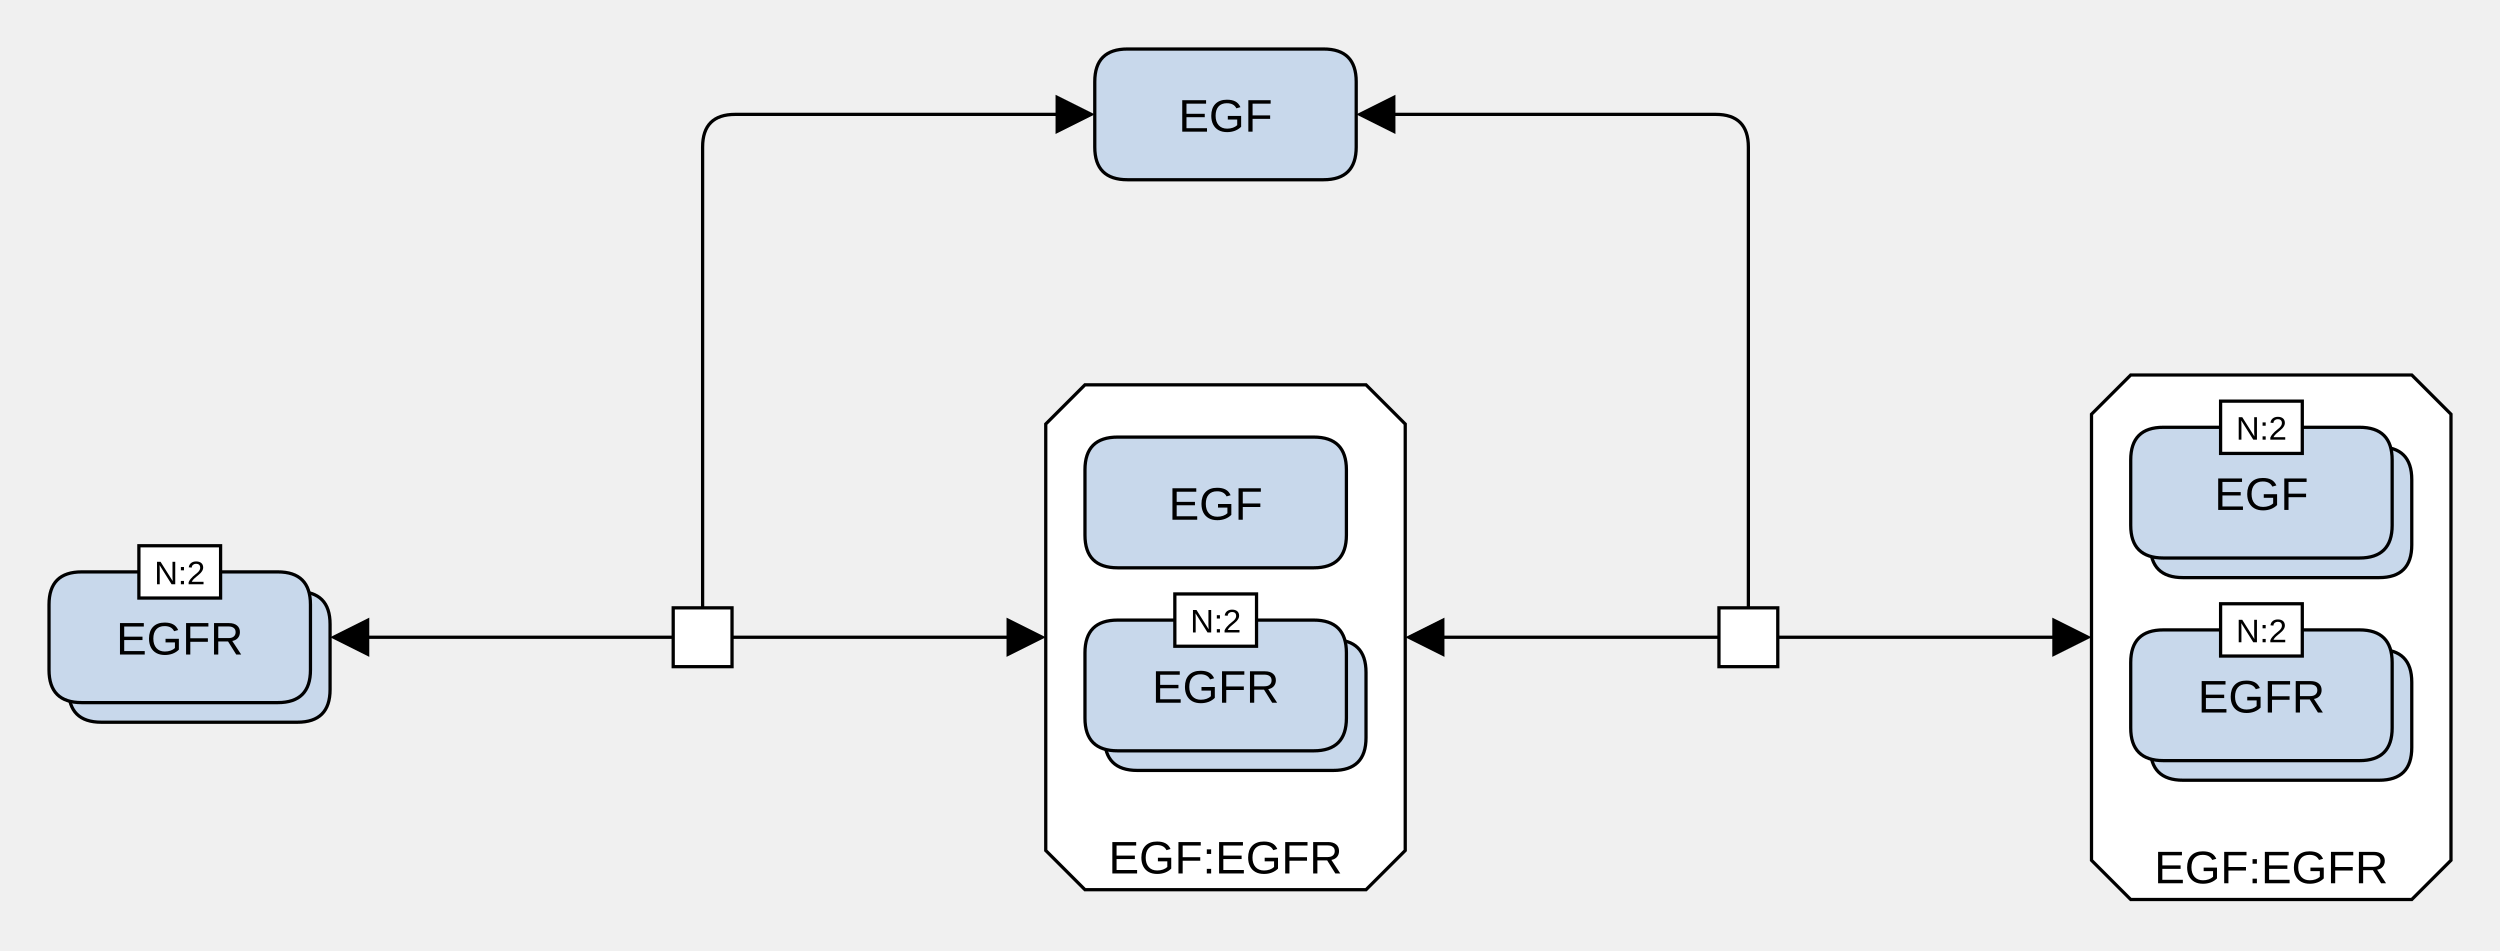
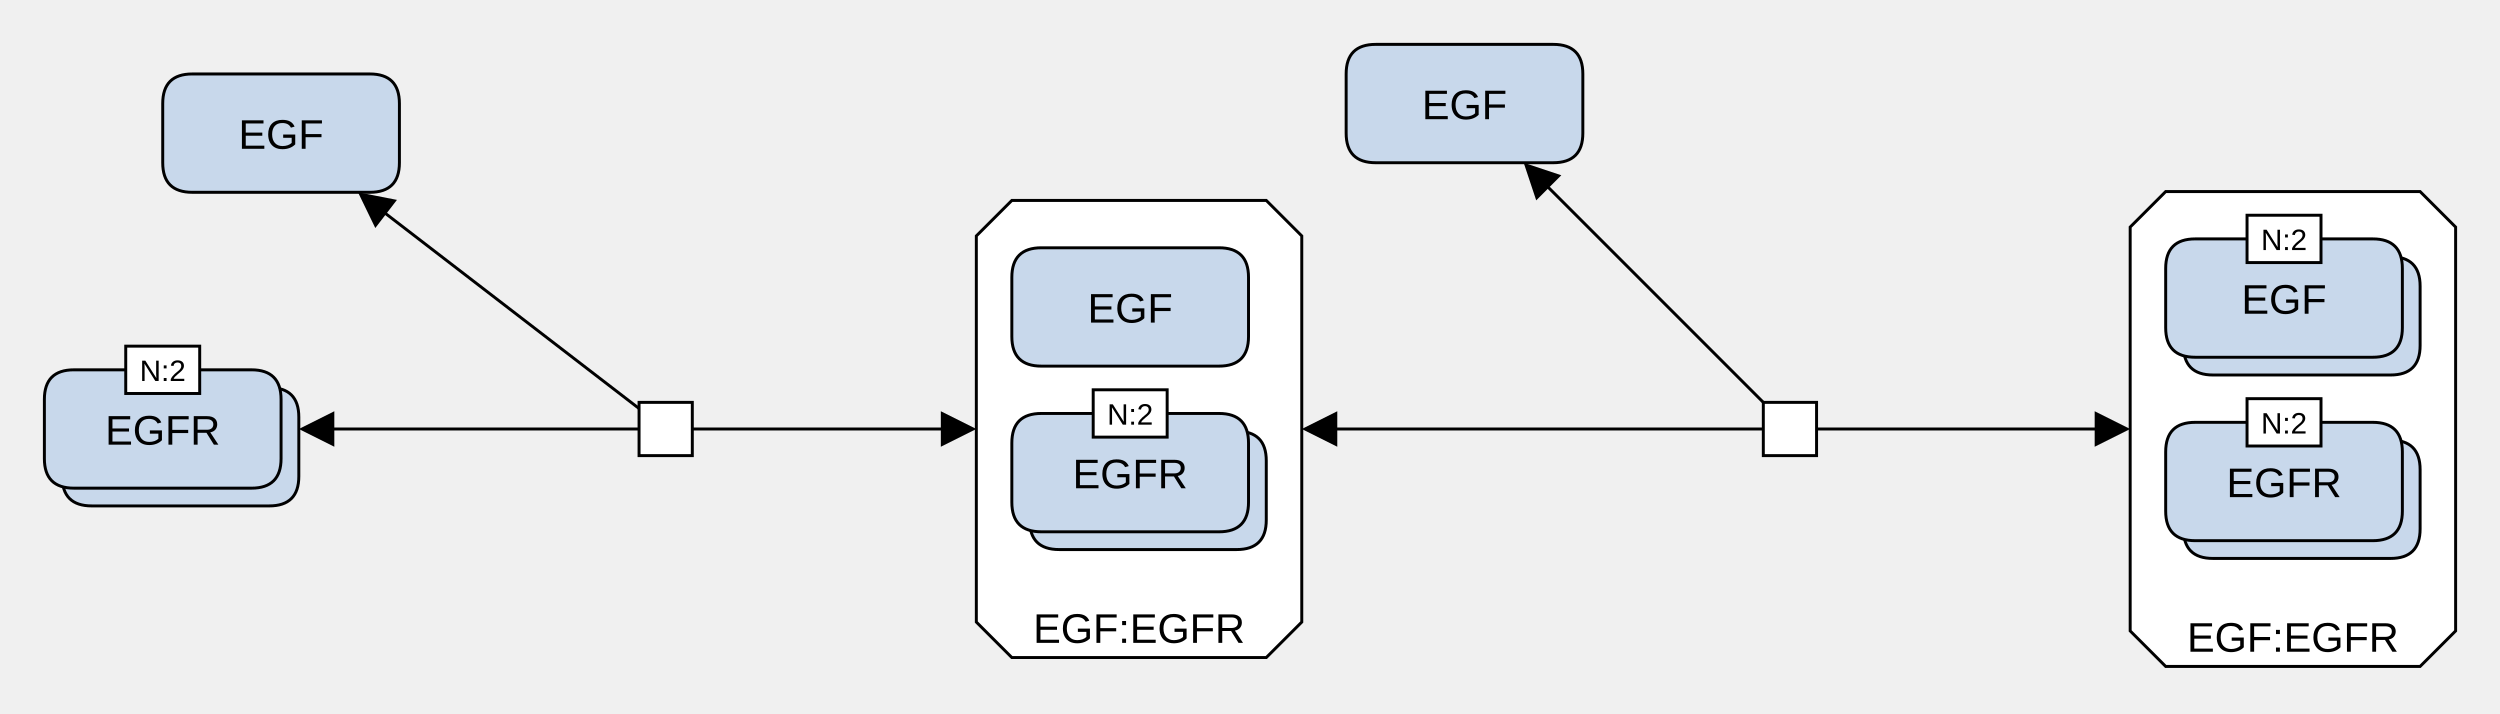
- <svg xmlns="http://www.w3.org/2000/svg" width="765" height="291" viewBox="0 0 765 291" stroke-linecap="butt" stroke-miterlimit="10">
-   <g transform="translate(-65,-65)">
+ <svg xmlns="http://www.w3.org/2000/svg" width="845" height="241" viewBox="0 0 845 241" stroke-linecap="butt" stroke-miterlimit="10">
+   <g transform="translate(-65,-115)">
    <path d="M86 256 Q86 246 96 246 L156 246 Q166 246 166 256 L166 276 Q166 286 156 286 L96 286 Q86 286 86 276 Z" fill="#C8D8EB" stroke="none" />
    <path d="M86 256 Q86 246 96 246 L156 246 Q166 246 166 256 L166 276 Q166 286 156 286 L96 286 Q86 286 86 276 Z" fill="none" stroke="#000000" />
    <path d="M80 250 Q80 240 90 240 L150 240 Q160 240 160 250 L160 270 Q160 280 150 280 L90 280 Q80 280 80 270 Z" fill="#C8D8EB" stroke="none" />
    <path d="M80 250 Q80 240 90 240 L150 240 Q160 240 160 250 L160 270 Q160 280 150 280 L90 280 Q80 280 80 270 Z" fill="none" stroke="#000000" />
    <text x="120" y="265.291" text-anchor="middle" font-family="'Dialog', Arial, Helvetica, sans-serif" font-size="14" fill="#000000" stroke="none" xml:space="preserve">EGFR</text>
    <path d="M107.5 232 L132.5 232 L132.5 248 L107.5 248 Z" fill="#FFFFFF" stroke="none" />
    <path d="M107.5 232 L132.5 232 L132.5 248 L107.5 248 Z" fill="none" stroke="#000000" />
    <text x="120" y="243.78" text-anchor="middle" font-family="'Dialog', Arial, Helvetica, sans-serif" font-size="10" fill="#000000" stroke="none" xml:space="preserve">N:2</text>
-     <path d="M400 90 Q400 80 410 80 L470 80 Q480 80 480 90 L480 110 Q480 120 470 120 L410 120 Q400 120 400 110 Z" fill="#C8D8EB" stroke="none" />
-     <path d="M400 90 Q400 80 410 80 L470 80 Q480 80 480 90 L480 110 Q480 120 470 120 L410 120 Q400 120 400 110 Z" fill="none" stroke="#000000" />
-     <text x="440" y="105.291" text-anchor="middle" font-family="'Dialog', Arial, Helvetica, sans-serif" font-size="14" fill="#000000" stroke="none" xml:space="preserve">EGF</text>
-     <path d="M271 251 L289 251 L289 269 L271 269 Z" fill="#FFFFFF" stroke="none" />
-     <path d="M271 251 L289 251 L289 269 L271 269 Z" fill="none" stroke="#000000" />
-     <path d="M397 182.75 L483 182.75 L495 194.75 L495 325.25 L483 337.25 L397 337.25 L385 325.25 L385 194.75 Z" fill="#FFFFFF" stroke="none" />
-     <path d="M397 182.75 L483 182.75 L495 194.75 L495 325.25 L483 337.25 L397 337.25 L385 325.25 L385 194.75 Z" fill="none" stroke="#000000" />
-     <text x="440" y="332.291" text-anchor="middle" font-family="'Dialog', Arial, Helvetica, sans-serif" font-size="14" fill="#000000" stroke="none" xml:space="preserve">EGF:EGFR</text>
-     <path d="M397 208.75 Q397 198.75 407 198.75 L467 198.75 Q477 198.75 477 208.75 L477 228.75 Q477 238.75 467 238.75 L407 238.75 Q397 238.75 397 228.75 Z" fill="#C8D8EB" stroke="none" />
-     <path d="M397 208.75 Q397 198.75 407 198.75 L467 198.75 Q477 198.75 477 208.75 L477 228.75 Q477 238.75 467 238.75 L407 238.75 Q397 238.75 397 228.75 Z" fill="none" stroke="#000000" />
-     <text x="437" y="224.041" text-anchor="middle" font-family="'Dialog', Arial, Helvetica, sans-serif" font-size="14" fill="#000000" stroke="none" xml:space="preserve">EGF</text>
-     <path d="M403 270.75 Q403 260.75 413 260.75 L473 260.75 Q483 260.75 483 270.75 L483 290.75 Q483 300.75 473 300.75 L413 300.75 Q403 300.75 403 290.75 Z" fill="#C8D8EB" stroke="none" />
-     <path d="M403 270.75 Q403 260.75 413 260.75 L473 260.75 Q483 260.75 483 270.75 L483 290.75 Q483 300.75 473 300.75 L413 300.75 Q403 300.75 403 290.75 Z" fill="none" stroke="#000000" />
-     <path d="M397 264.75 Q397 254.75 407 254.75 L467 254.75 Q477 254.75 477 264.75 L477 284.75 Q477 294.75 467 294.75 L407 294.75 Q397 294.75 397 284.75 Z" fill="#C8D8EB" stroke="none" />
-     <path d="M397 264.75 Q397 254.75 407 254.75 L467 254.75 Q477 254.75 477 264.75 L477 284.75 Q477 294.75 467 294.75 L407 294.75 Q397 294.75 397 284.75 Z" fill="none" stroke="#000000" />
-     <text x="437" y="280.041" text-anchor="middle" font-family="'Dialog', Arial, Helvetica, sans-serif" font-size="14" fill="#000000" stroke="none" xml:space="preserve">EGFR</text>
-     <path d="M424.5 246.75 L449.5 246.75 L449.5 262.75 L424.5 262.75 Z" fill="#FFFFFF" stroke="none" />
-     <path d="M424.5 246.75 L449.5 246.75 L449.5 262.75 L424.5 262.75 Z" fill="none" stroke="#000000" />
-     <text x="437" y="258.529" text-anchor="middle" font-family="'Dialog', Arial, Helvetica, sans-serif" font-size="10" fill="#000000" stroke="none" xml:space="preserve">N:2</text>
-     <path d="M591 251 L609 251 L609 269 L591 269 Z" fill="#FFFFFF" stroke="none" />
-     <path d="M591 251 L609 251 L609 269 L591 269 Z" fill="none" stroke="#000000" />
-     <path d="M717 179.75 L803 179.75 L815 191.75 L815 328.25 L803 340.25 L717 340.25 L705 328.25 L705 191.75 Z" fill="#FFFFFF" stroke="none" />
-     <path d="M717 179.75 L803 179.75 L815 191.75 L815 328.25 L803 340.25 L717 340.25 L705 328.25 L705 191.75 Z" fill="none" stroke="#000000" />
-     <text x="760" y="335.291" text-anchor="middle" font-family="'Dialog', Arial, Helvetica, sans-serif" font-size="14" fill="#000000" stroke="none" xml:space="preserve">EGF:EGFR</text>
-     <path d="M723 211.75 Q723 201.75 733 201.75 L793 201.75 Q803 201.75 803 211.75 L803 231.75 Q803 241.75 793 241.75 L733 241.75 Q723 241.75 723 231.75 Z" fill="#C8D8EB" stroke="none" />
-     <path d="M723 211.75 Q723 201.75 733 201.75 L793 201.75 Q803 201.75 803 211.75 L803 231.75 Q803 241.75 793 241.75 L733 241.75 Q723 241.75 723 231.75 Z" fill="none" stroke="#000000" />
-     <path d="M717 205.75 Q717 195.75 727 195.75 L787 195.75 Q797 195.75 797 205.75 L797 225.75 Q797 235.75 787 235.75 L727 235.75 Q717 235.75 717 225.75 Z" fill="#C8D8EB" stroke="none" />
-     <path d="M717 205.75 Q717 195.75 727 195.75 L787 195.75 Q797 195.75 797 205.75 L797 225.75 Q797 235.75 787 235.75 L727 235.75 Q717 235.75 717 225.75 Z" fill="none" stroke="#000000" />
-     <text x="757" y="221.041" text-anchor="middle" font-family="'Dialog', Arial, Helvetica, sans-serif" font-size="14" fill="#000000" stroke="none" xml:space="preserve">EGF</text>
-     <path d="M744.5 187.75 L769.5 187.75 L769.5 203.75 L744.5 203.75 Z" fill="#FFFFFF" stroke="none" />
-     <path d="M744.5 187.75 L769.5 187.75 L769.5 203.75 L744.5 203.75 Z" fill="none" stroke="#000000" />
-     <text x="757" y="199.53" text-anchor="middle" font-family="'Dialog', Arial, Helvetica, sans-serif" font-size="10" fill="#000000" stroke="none" xml:space="preserve">N:2</text>
-     <path d="M723 273.75 Q723 263.75 733 263.75 L793 263.75 Q803 263.75 803 273.75 L803 293.75 Q803 303.75 793 303.75 L733 303.75 Q723 303.75 723 293.75 Z" fill="#C8D8EB" stroke="none" />
-     <path d="M723 273.75 Q723 263.75 733 263.75 L793 263.75 Q803 263.75 803 273.75 L803 293.75 Q803 303.75 793 303.75 L733 303.75 Q723 303.75 723 293.75 Z" fill="none" stroke="#000000" />
-     <path d="M717 267.75 Q717 257.75 727 257.75 L787 257.75 Q797 257.75 797 267.75 L797 287.75 Q797 297.75 787 297.75 L727 297.75 Q717 297.75 717 287.75 Z" fill="#C8D8EB" stroke="none" />
-     <path d="M717 267.75 Q717 257.75 727 257.75 L787 257.75 Q797 257.75 797 267.75 L797 287.75 Q797 297.75 787 297.75 L727 297.75 Q717 297.75 717 287.75 Z" fill="none" stroke="#000000" />
-     <text x="757" y="283.041" text-anchor="middle" font-family="'Dialog', Arial, Helvetica, sans-serif" font-size="14" fill="#000000" stroke="none" xml:space="preserve">EGFR</text>
-     <path d="M744.5 249.75 L769.5 249.75 L769.5 265.75 L744.5 265.75 Z" fill="#FFFFFF" stroke="none" />
-     <path d="M744.5 249.75 L769.5 249.75 L769.5 265.75 L744.5 265.75 Z" fill="none" stroke="#000000" />
-     <text x="757" y="261.529" text-anchor="middle" font-family="'Dialog', Arial, Helvetica, sans-serif" font-size="10" fill="#000000" stroke="none" xml:space="preserve">N:2</text>
-     <path d="M271 260 L177 260" fill="none" stroke="#000000" />
+     <path d="M120 150 Q120 140 130 140 L190 140 Q200 140 200 150 L200 170 Q200 180 190 180 L130 180 Q120 180 120 170 Z" fill="#C8D8EB" stroke="none" />
+     <path d="M120 150 Q120 140 130 140 L190 140 Q200 140 200 150 L200 170 Q200 180 190 180 L130 180 Q120 180 120 170 Z" fill="none" stroke="#000000" />
+     <text x="160" y="165.291" text-anchor="middle" font-family="'Dialog', Arial, Helvetica, sans-serif" font-size="14" fill="#000000" stroke="none" xml:space="preserve">EGF</text>
+     <path d="M281 251 L299 251 L299 269 L281 269 Z" fill="#FFFFFF" stroke="none" />
+     <path d="M281 251 L299 251 L299 269 L281 269 Z" fill="none" stroke="#000000" />
+     <path d="M407 182.75 L493 182.75 L505 194.75 L505 325.25 L493 337.25 L407 337.25 L395 325.25 L395 194.75 Z" fill="#FFFFFF" stroke="none" />
+     <path d="M407 182.75 L493 182.75 L505 194.75 L505 325.25 L493 337.25 L407 337.25 L395 325.25 L395 194.75 Z" fill="none" stroke="#000000" />
+     <text x="450" y="332.291" text-anchor="middle" font-family="'Dialog', Arial, Helvetica, sans-serif" font-size="14" fill="#000000" stroke="none" xml:space="preserve">EGF:EGFR</text>
+     <path d="M407 208.75 Q407 198.75 417 198.75 L477 198.75 Q487 198.75 487 208.75 L487 228.75 Q487 238.75 477 238.75 L417 238.75 Q407 238.75 407 228.75 Z" fill="#C8D8EB" stroke="none" />
+     <path d="M407 208.75 Q407 198.75 417 198.75 L477 198.75 Q487 198.75 487 208.75 L487 228.75 Q487 238.75 477 238.75 L417 238.75 Q407 238.75 407 228.75 Z" fill="none" stroke="#000000" />
+     <text x="447" y="224.041" text-anchor="middle" font-family="'Dialog', Arial, Helvetica, sans-serif" font-size="14" fill="#000000" stroke="none" xml:space="preserve">EGF</text>
+     <path d="M413 270.75 Q413 260.75 423 260.75 L483 260.75 Q493 260.75 493 270.75 L493 290.75 Q493 300.75 483 300.75 L423 300.75 Q413 300.75 413 290.75 Z" fill="#C8D8EB" stroke="none" />
+     <path d="M413 270.75 Q413 260.75 423 260.75 L483 260.75 Q493 260.75 493 270.75 L493 290.75 Q493 300.75 483 300.75 L423 300.75 Q413 300.75 413 290.75 Z" fill="none" stroke="#000000" />
+     <path d="M407 264.75 Q407 254.75 417 254.75 L477 254.75 Q487 254.75 487 264.75 L487 284.75 Q487 294.75 477 294.75 L417 294.75 Q407 294.75 407 284.75 Z" fill="#C8D8EB" stroke="none" />
+     <path d="M407 264.75 Q407 254.75 417 254.75 L477 254.75 Q487 254.75 487 264.75 L487 284.75 Q487 294.75 477 294.75 L417 294.75 Q407 294.75 407 284.75 Z" fill="none" stroke="#000000" />
+     <text x="447" y="280.041" text-anchor="middle" font-family="'Dialog', Arial, Helvetica, sans-serif" font-size="14" fill="#000000" stroke="none" xml:space="preserve">EGFR</text>
+     <path d="M434.5 246.75 L459.5 246.75 L459.5 262.75 L434.5 262.75 Z" fill="#FFFFFF" stroke="none" />
+     <path d="M434.5 246.75 L459.5 246.75 L459.5 262.75 L434.5 262.75 Z" fill="none" stroke="#000000" />
+     <text x="447" y="258.529" text-anchor="middle" font-family="'Dialog', Arial, Helvetica, sans-serif" font-size="10" fill="#000000" stroke="none" xml:space="preserve">N:2</text>
+     <path d="M520 140 Q520 130 530 130 L590 130 Q600 130 600 140 L600 160 Q600 170 590 170 L530 170 Q520 170 520 160 Z" fill="#C8D8EB" stroke="none" />
+     <path d="M520 140 Q520 130 530 130 L590 130 Q600 130 600 140 L600 160 Q600 170 590 170 L530 170 Q520 170 520 160 Z" fill="none" stroke="#000000" />
+     <text x="560" y="155.291" text-anchor="middle" font-family="'Dialog', Arial, Helvetica, sans-serif" font-size="14" fill="#000000" stroke="none" xml:space="preserve">EGF</text>
+     <path d="M661 251 L679 251 L679 269 L661 269 Z" fill="#FFFFFF" stroke="none" />
+     <path d="M661 251 L679 251 L679 269 L661 269 Z" fill="none" stroke="#000000" />
+     <path d="M797 179.75 L883 179.75 L895 191.75 L895 328.25 L883 340.25 L797 340.25 L785 328.25 L785 191.75 Z" fill="#FFFFFF" stroke="none" />
+     <path d="M797 179.75 L883 179.75 L895 191.75 L895 328.25 L883 340.25 L797 340.25 L785 328.25 L785 191.75 Z" fill="none" stroke="#000000" />
+     <text x="840" y="335.291" text-anchor="middle" font-family="'Dialog', Arial, Helvetica, sans-serif" font-size="14" fill="#000000" stroke="none" xml:space="preserve">EGF:EGFR</text>
+     <path d="M803 211.75 Q803 201.75 813 201.75 L873 201.75 Q883 201.75 883 211.75 L883 231.75 Q883 241.75 873 241.75 L813 241.75 Q803 241.75 803 231.75 Z" fill="#C8D8EB" stroke="none" />
+     <path d="M803 211.75 Q803 201.75 813 201.75 L873 201.75 Q883 201.75 883 211.75 L883 231.75 Q883 241.75 873 241.75 L813 241.75 Q803 241.75 803 231.75 Z" fill="none" stroke="#000000" />
+     <path d="M797 205.75 Q797 195.75 807 195.75 L867 195.75 Q877 195.75 877 205.75 L877 225.75 Q877 235.75 867 235.75 L807 235.75 Q797 235.75 797 225.75 Z" fill="#C8D8EB" stroke="none" />
+     <path d="M797 205.75 Q797 195.75 807 195.75 L867 195.75 Q877 195.75 877 205.75 L877 225.75 Q877 235.75 867 235.75 L807 235.75 Q797 235.75 797 225.75 Z" fill="none" stroke="#000000" />
+     <text x="837" y="221.041" text-anchor="middle" font-family="'Dialog', Arial, Helvetica, sans-serif" font-size="14" fill="#000000" stroke="none" xml:space="preserve">EGF</text>
+     <path d="M824.5 187.75 L849.5 187.75 L849.5 203.75 L824.5 203.75 Z" fill="#FFFFFF" stroke="none" />
+     <path d="M824.5 187.75 L849.5 187.75 L849.5 203.75 L824.5 203.75 Z" fill="none" stroke="#000000" />
+     <text x="837" y="199.53" text-anchor="middle" font-family="'Dialog', Arial, Helvetica, sans-serif" font-size="10" fill="#000000" stroke="none" xml:space="preserve">N:2</text>
+     <path d="M803 273.75 Q803 263.75 813 263.75 L873 263.75 Q883 263.75 883 273.75 L883 293.75 Q883 303.75 873 303.75 L813 303.75 Q803 303.75 803 293.75 Z" fill="#C8D8EB" stroke="none" />
+     <path d="M803 273.75 Q803 263.75 813 263.75 L873 263.75 Q883 263.75 883 273.75 L883 293.75 Q883 303.75 873 303.75 L813 303.75 Q803 303.75 803 293.75 Z" fill="none" stroke="#000000" />
+     <path d="M797 267.75 Q797 257.75 807 257.75 L867 257.75 Q877 257.75 877 267.75 L877 287.75 Q877 297.75 867 297.75 L807 297.75 Q797 297.75 797 287.75 Z" fill="#C8D8EB" stroke="none" />
+     <path d="M797 267.75 Q797 257.75 807 257.75 L867 257.75 Q877 257.75 877 267.75 L877 287.75 Q877 297.75 867 297.75 L807 297.75 Q797 297.75 797 287.75 Z" fill="none" stroke="#000000" />
+     <text x="837" y="283.041" text-anchor="middle" font-family="'Dialog', Arial, Helvetica, sans-serif" font-size="14" fill="#000000" stroke="none" xml:space="preserve">EGFR</text>
+     <path d="M824.5 249.75 L849.5 249.75 L849.5 265.75 L824.5 265.75 Z" fill="#FFFFFF" stroke="none" />
+     <path d="M824.5 249.75 L849.5 249.75 L849.5 265.75 L824.5 265.75 Z" fill="none" stroke="#000000" />
+     <text x="837" y="261.529" text-anchor="middle" font-family="'Dialog', Arial, Helvetica, sans-serif" font-size="10" fill="#000000" stroke="none" xml:space="preserve">N:2</text>
+     <path d="M281 260 L177 260" fill="none" stroke="#000000" />
    <path d="M166 260 L178 254 L178 266 Z" fill="#000000" stroke="none" />
-     <path d="M280 251 L280 110 Q280 100 290 100 L389 100" fill="none" stroke="#000000" />
-     <path d="M400 100 L388 106 L388 94 Z" fill="#000000" stroke="none" />
-     <path d="M289 260 L374 260" fill="none" stroke="#000000" />
-     <path d="M385 260 L373 266 L373 254 Z" fill="#000000" stroke="none" />
-     <path d="M591 260 L506 260" fill="none" stroke="#000000" />
-     <path d="M495 260 L507 254 L507 266 Z" fill="#000000" stroke="none" />
-     <path d="M600 251 L600 110 Q600 100 590 100 L491 100" fill="none" stroke="#000000" />
-     <path d="M480 100 L492 94 L492 106 Z" fill="#000000" stroke="none" />
-     <path d="M609 260 L694 260" fill="none" stroke="#000000" />
-     <path d="M705 260 L693 266 L693 254 Z" fill="#000000" stroke="none" />
+     <path d="M281 253.077 L194.719 186.707" fill="none" stroke="#000000" />
+     <path d="M186 180 L199.17 182.561 L191.853 192.072 Z" fill="#000000" stroke="none" />
+     <path d="M299 260 L384 260" fill="none" stroke="#000000" />
+     <path d="M395 260 L383 266 L383 254 Z" fill="#000000" stroke="none" />
+     <path d="M661 260 L516 260" fill="none" stroke="#000000" />
+     <path d="M505 260 L517 254 L517 266 Z" fill="#000000" stroke="none" />
+     <path d="M661 251 L587.778 177.778" fill="none" stroke="#000000" />
+     <path d="M580 170 L592.728 174.243 L584.243 182.728 Z" fill="#000000" stroke="none" />
+     <path d="M679 260 L774 260" fill="none" stroke="#000000" />
+     <path d="M785 260 L773 266 L773 254 Z" fill="#000000" stroke="none" />
  </g>
</svg>
